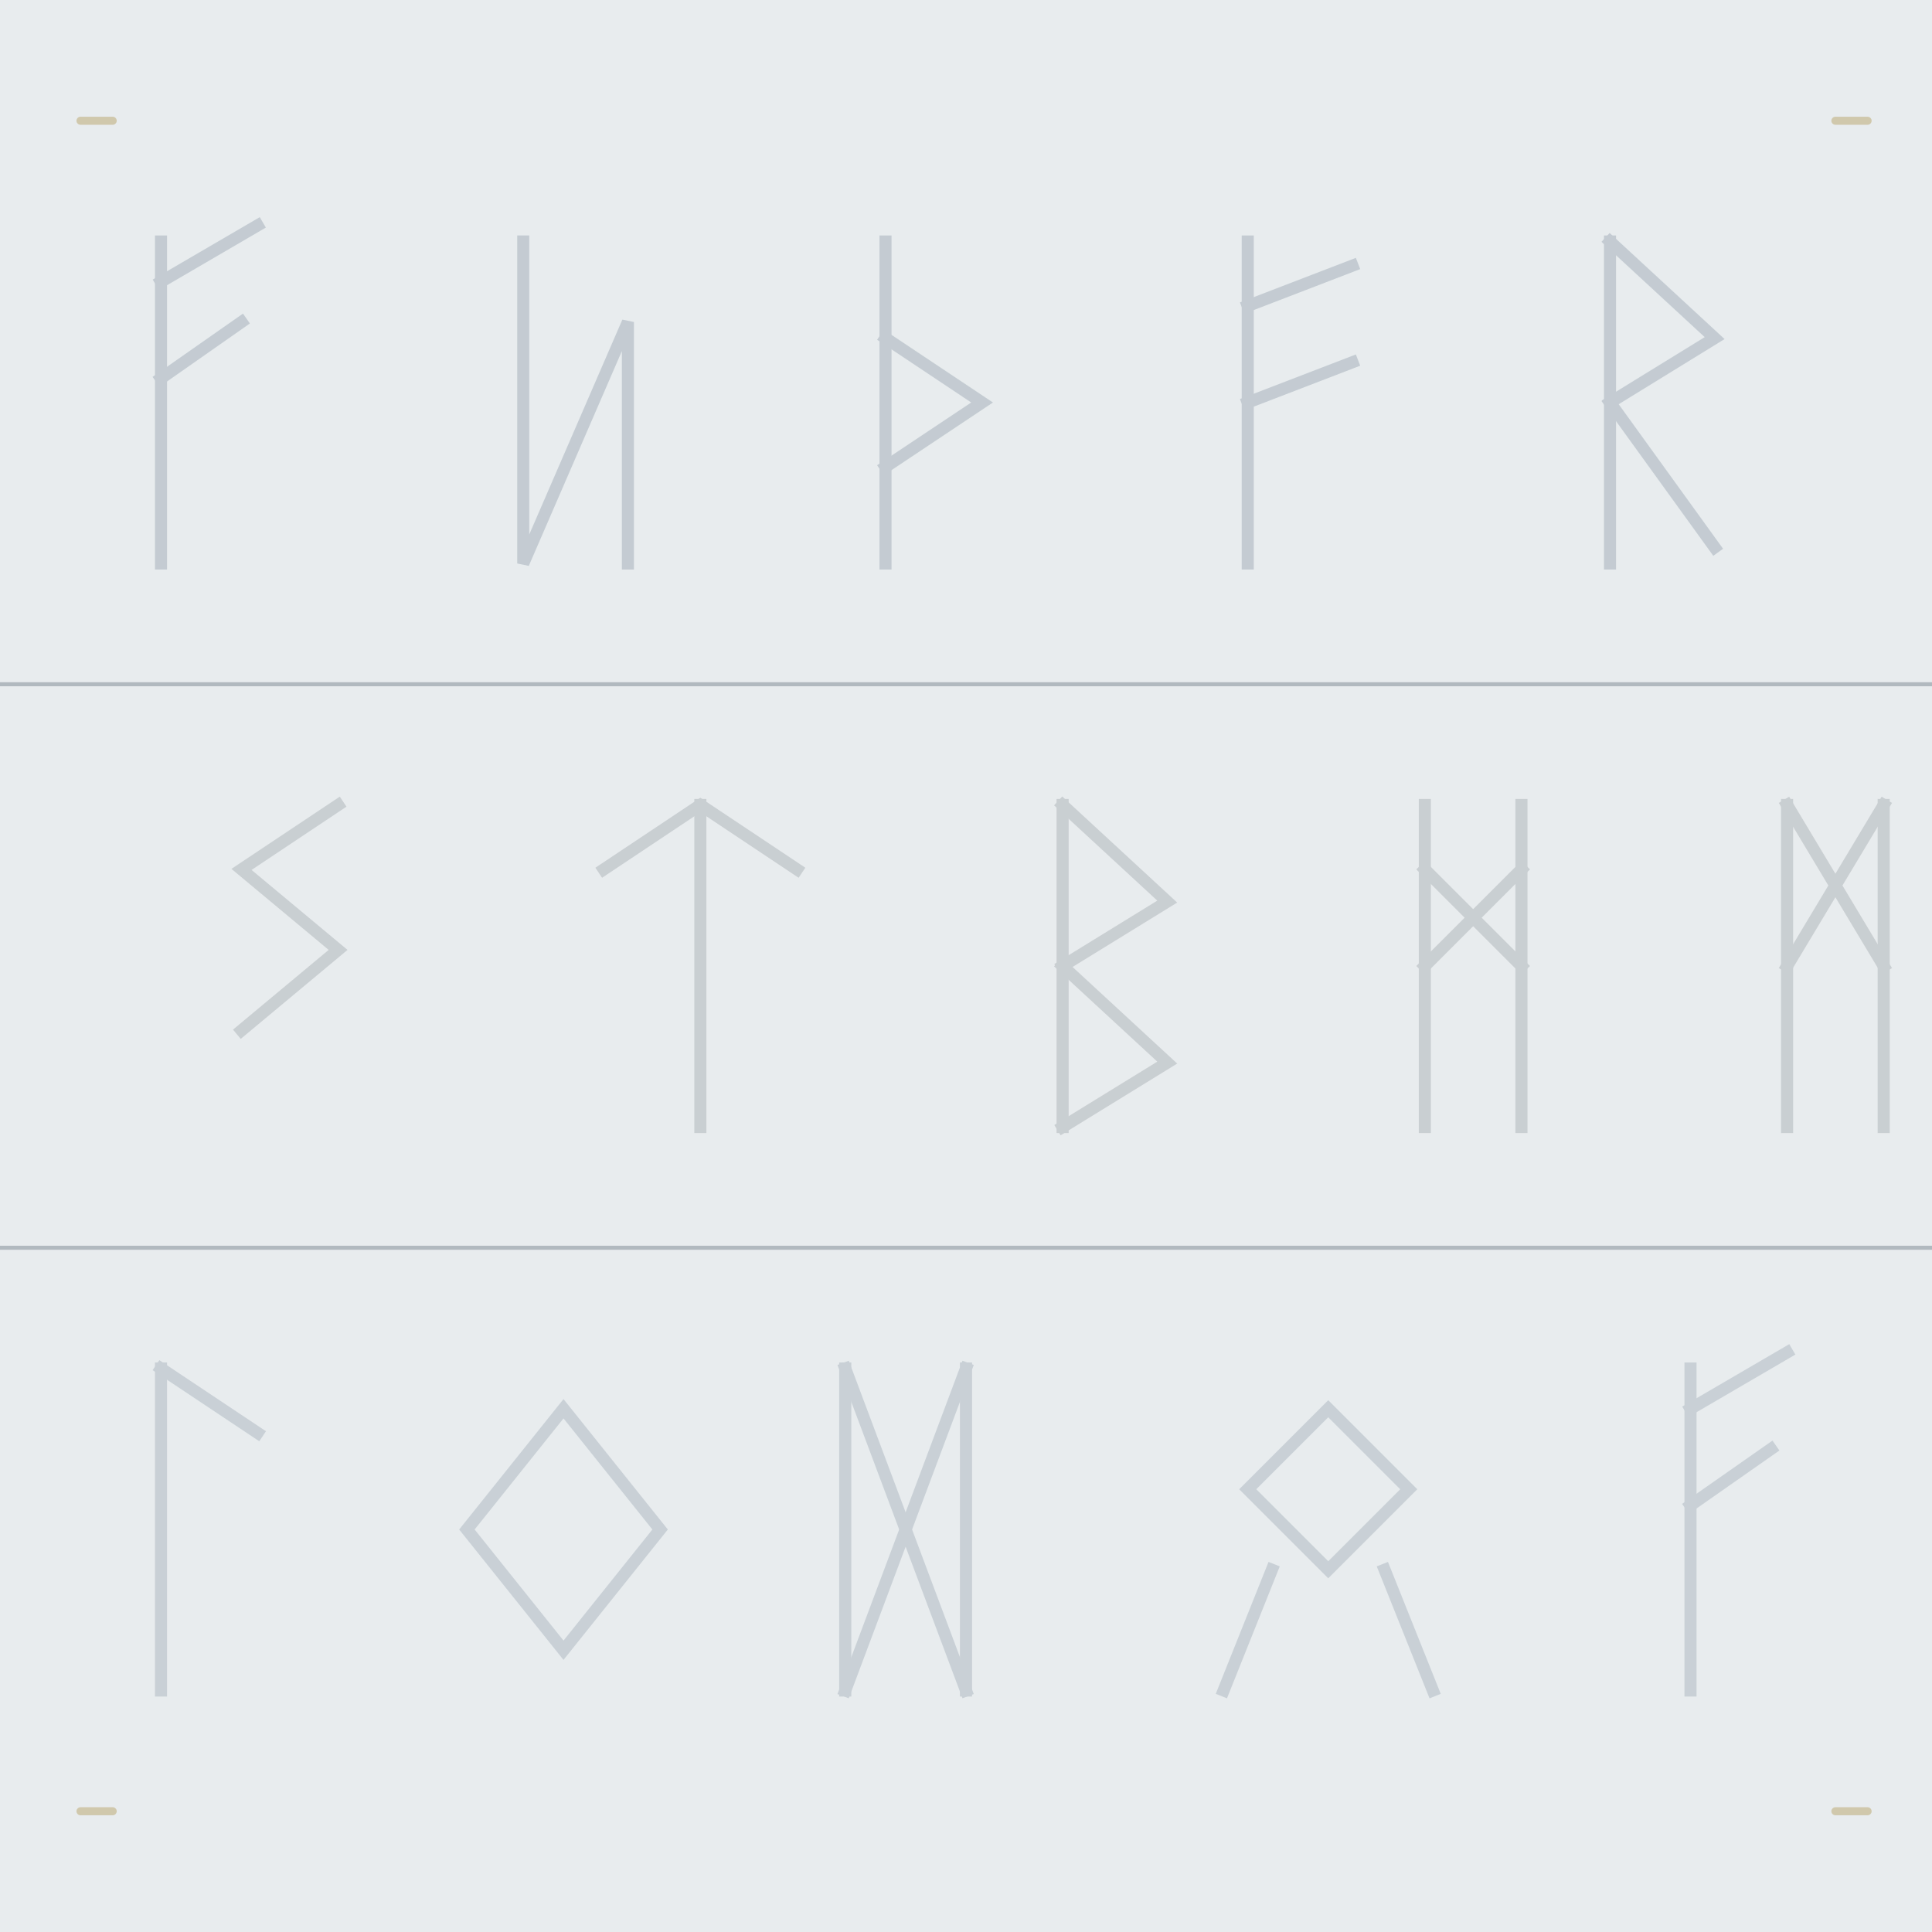
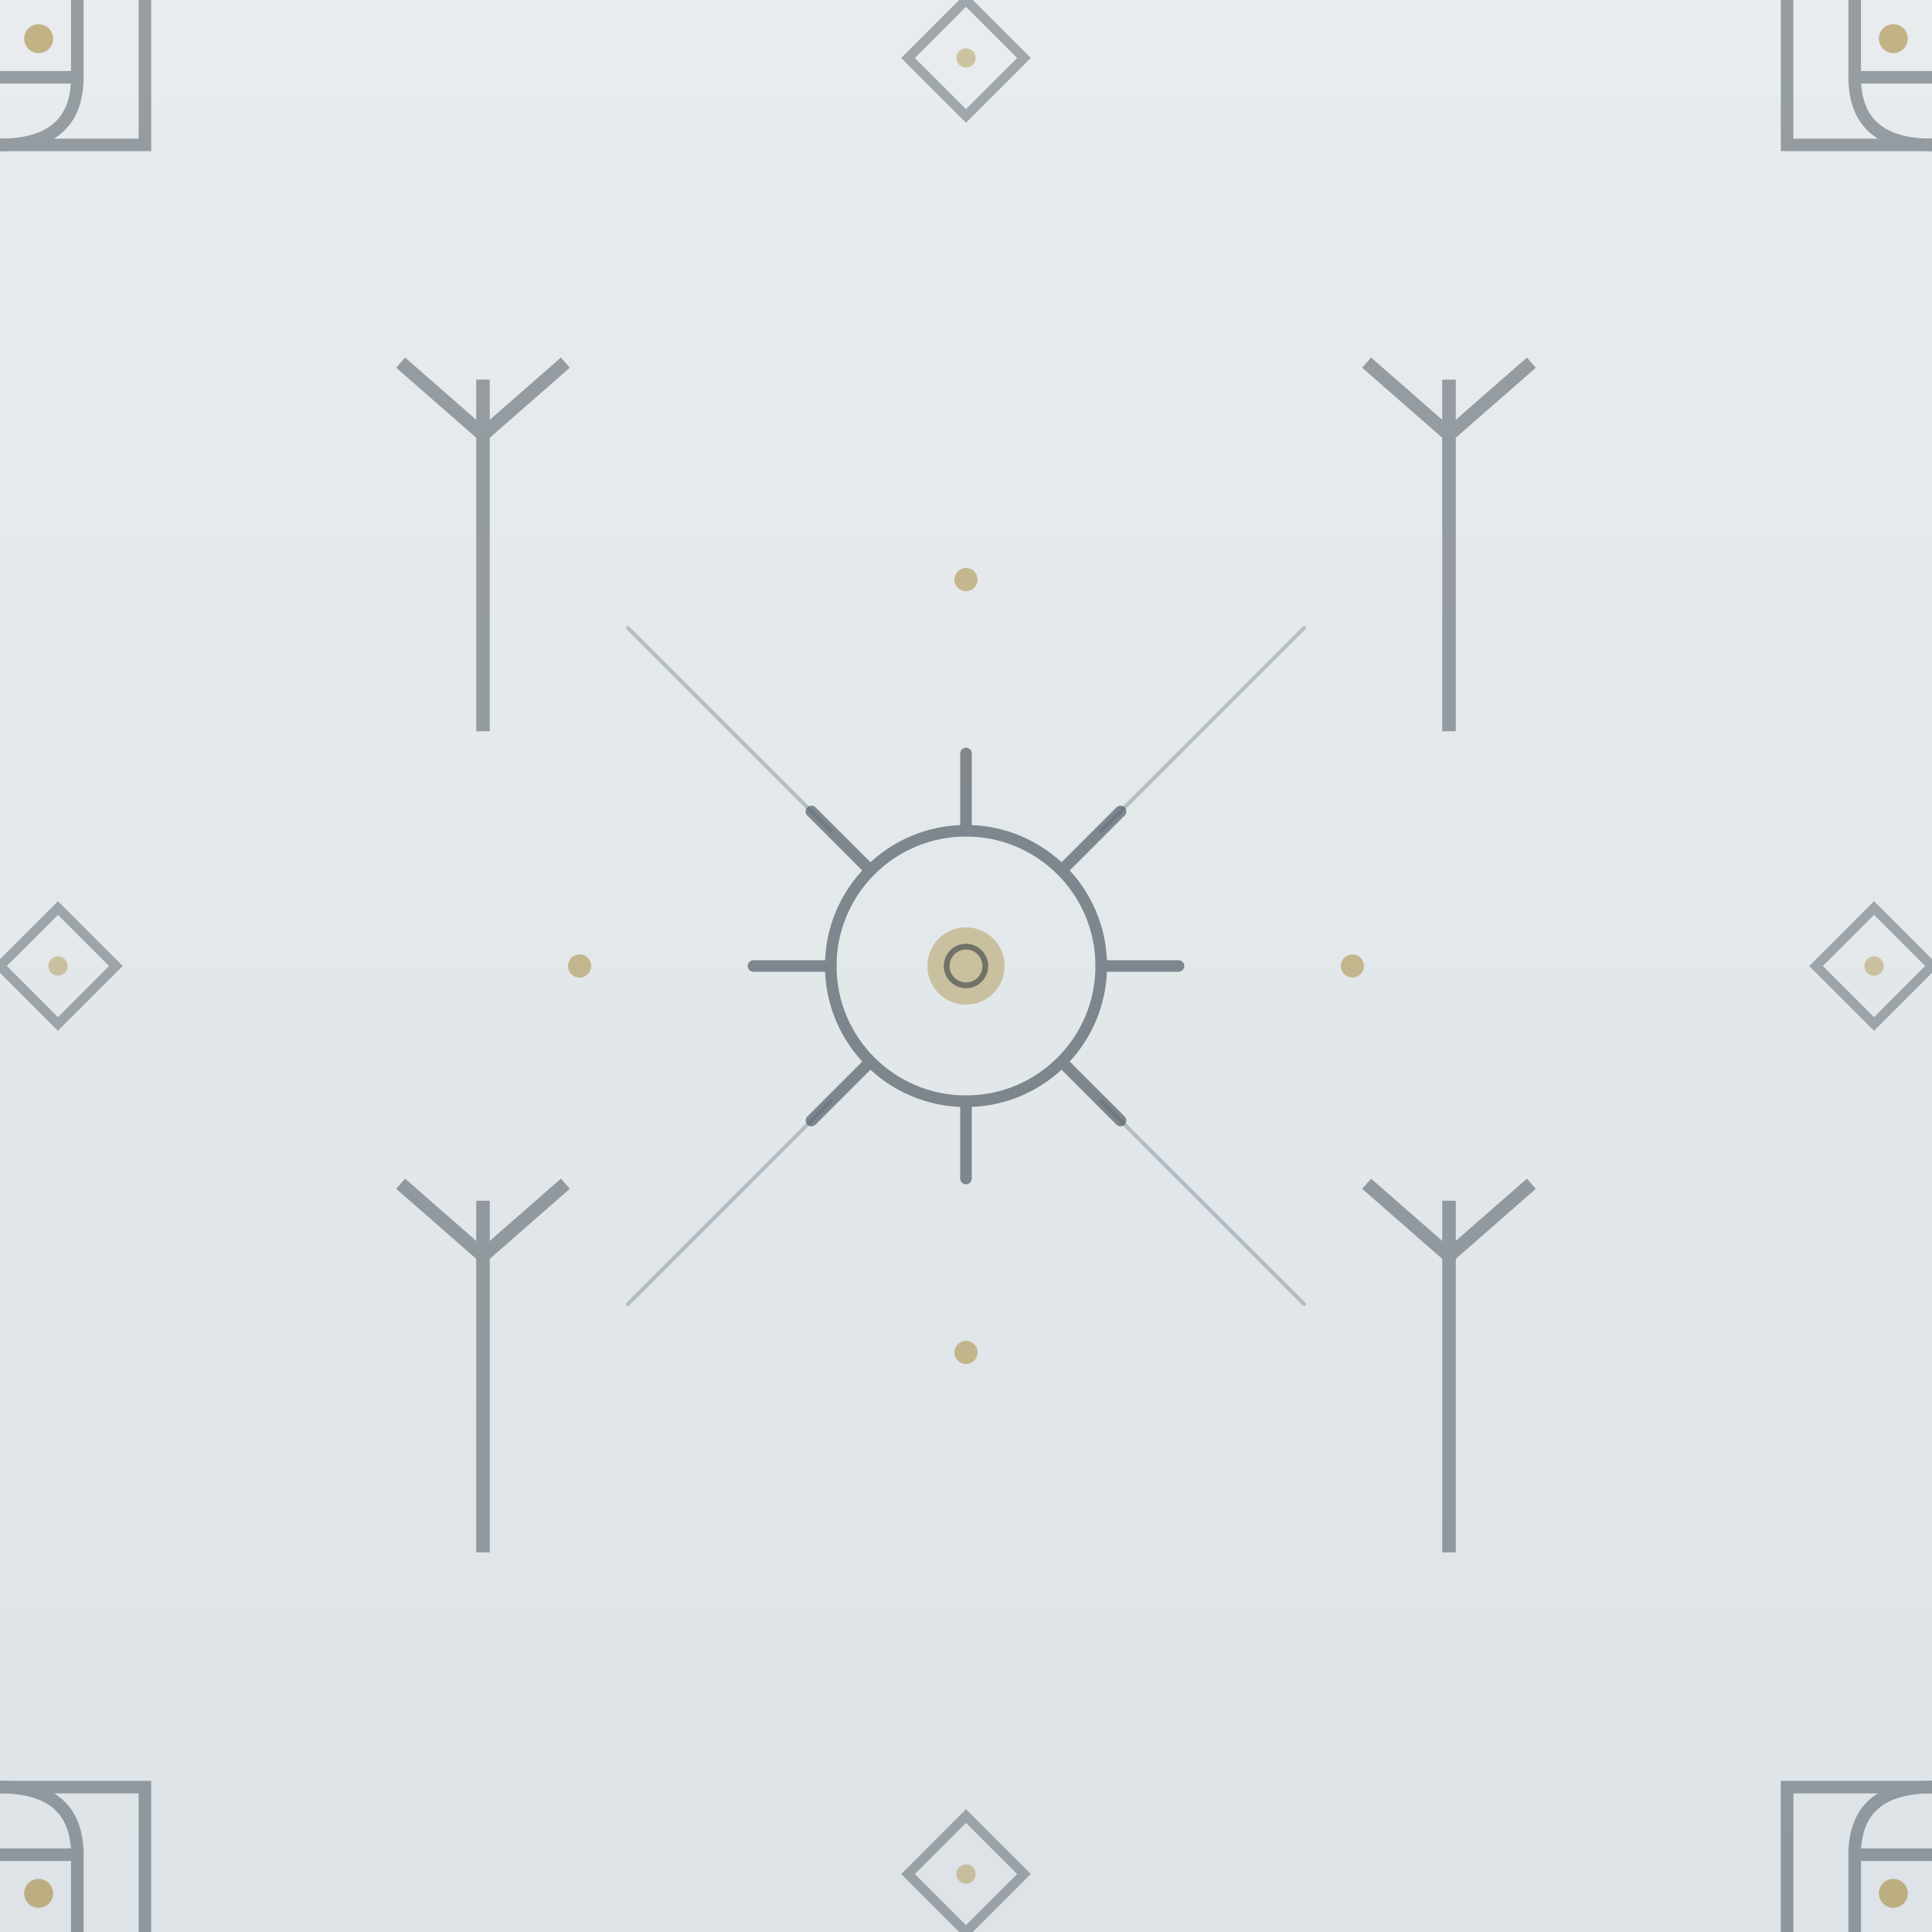
- <svg xmlns="http://www.w3.org/2000/svg" width="240" height="240" viewBox="0 0 240 240">
+ <svg xmlns="http://www.w3.org/2000/svg" width="200" height="200" viewBox="0 0 200 200">
  <defs>
-     <pattern id="runes" x="0" y="0" width="240" height="240" patternUnits="userSpaceOnUse">
-       <rect width="240" height="240" fill="#E8ECEE" />
-       <g stroke="#1F3A55" stroke-width="1.5" fill="none" opacity="0.18" stroke-linecap="square">
-         <path d="M 20 30 L 20 70" />
-         <path d="M 20 35 L 32 28" />
-         <path d="M 20 47 L 30 40" />
-         <path d="M 65 30 L 65 70 L 78 40 L 78 70" />
-         <path d="M 110 30 L 110 70" />
-         <path d="M 110 42 L 122 50 L 110 58" />
-         <path d="M 155 30 L 155 70" />
-         <path d="M 155 38 L 168 33" />
-         <path d="M 155 50 L 168 45" />
-         <path d="M 200 30 L 200 70" />
-         <path d="M 200 30 L 213 42 L 200 50" />
-         <path d="M 200 50 L 213 68" />
+     <pattern id="runes" x="0" y="0" width="200" height="200" patternUnits="userSpaceOnUse">
+       <rect width="200" height="200" fill="#E8ECEE" />
+       <rect width="200" height="200" fill="url(#tileGrad)" />
+       <g stroke="#1A2530" stroke-width="1.3" fill="none" opacity="0.4" stroke-linecap="round">
+         <path d="M 0 15 L 15 15 L 15 0" />
+         <path d="M 0 8 L 8 8 L 8 0" />
+         <path d="M 0 15 Q 8 15, 8 8" />
+         <path d="M 200 15 L 185 15 L 185 0" />
+         <path d="M 200 8 L 192 8 L 192 0" />
+         <path d="M 200 15 Q 192 15, 192 8" />
+         <path d="M 0 185 L 15 185 L 15 200" />
+         <path d="M 0 192 L 8 192 L 8 200" />
+         <path d="M 0 185 Q 8 185, 8 192" />
+         <path d="M 200 185 L 185 185 L 185 200" />
+         <path d="M 200 192 L 192 192 L 192 200" />
+         <path d="M 200 185 Q 192 185, 192 192" />
      </g>
-       <g stroke="#1A2530" stroke-width="1.5" fill="none" opacity="0.15" stroke-linecap="square">
-         <path d="M 42 100 L 30 108 L 42 118 L 30 128" />
-         <path d="M 87 100 L 87 140" />
-         <path d="M 75 108 L 87 100 L 99 108" />
-         <path d="M 132 100 L 132 140" />
-         <path d="M 132 100 L 145 112 L 132 120" />
-         <path d="M 132 120 L 145 132 L 132 140" />
-         <path d="M 177 100 L 177 140" />
-         <path d="M 189 100 L 189 140" />
-         <path d="M 177 108 L 189 120" />
-         <path d="M 189 108 L 177 120" />
-         <path d="M 222 100 L 222 140" />
-         <path d="M 234 100 L 234 140" />
-         <path d="M 222 100 L 234 120" />
-         <path d="M 234 100 L 222 120" />
+       <g fill="#A38430" opacity="0.55">
+         <circle cx="4" cy="4" r="1.5" />
+         <circle cx="196" cy="4" r="1.5" />
+         <circle cx="4" cy="196" r="1.5" />
+         <circle cx="196" cy="196" r="1.5" />
      </g>
-       <g stroke="#1F3A55" stroke-width="1.5" fill="none" opacity="0.16" stroke-linecap="square">
-         <path d="M 20 170 L 20 210" />
-         <path d="M 20 170 L 32 178" />
-         <path d="M 70 175 L 82 190 L 70 205 L 58 190 Z" />
-         <path d="M 105 170 L 105 210" />
-         <path d="M 120 170 L 120 210" />
-         <path d="M 105 170 L 120 210" />
-         <path d="M 120 170 L 105 210" />
-         <path d="M 165 175 L 175 185 L 165 195 L 155 185 Z" />
-         <path d="M 158 195 L 152 210" />
-         <path d="M 172 195 L 178 210" />
-         <path d="M 210 170 L 210 210" />
-         <path d="M 210 175 L 222 168" />
-         <path d="M 210 187 L 220 180" />
+       <g stroke="#1A2530" stroke-width="1" fill="none" opacity="0.35" stroke-linecap="round">
+         <path d="M 100 0 L 106 6 L 100 12 L 94 6 Z" />
+         <path d="M 100 200 L 106 194 L 100 188 L 94 194 Z" />
+         <path d="M 0 100 L 6 106 L 12 100 L 6 94 Z" />
+         <path d="M 200 100 L 194 106 L 188 100 L 194 94 Z" />
      </g>
-       <g stroke="#4A5A68" stroke-width="0.5" opacity="0.35">
-         <line x1="0" y1="85" x2="240" y2="85" />
-         <line x1="0" y1="155" x2="240" y2="155" />
+       <g fill="#A38430" opacity="0.4">
+         <circle cx="100" cy="6" r="1" />
+         <circle cx="100" cy="194" r="1" />
+         <circle cx="6" cy="100" r="1" />
+         <circle cx="194" cy="100" r="1" />
      </g>
-       <g stroke="#A38430" stroke-width="1" opacity="0.35" stroke-linecap="round">
-         <line x1="10" y1="15" x2="14" y2="15" />
-         <line x1="228" y1="15" x2="232" y2="15" />
-         <line x1="10" y1="225" x2="14" y2="225" />
-         <line x1="228" y1="225" x2="232" y2="225" />
+       <g stroke="#1A2530" stroke-width="1.4" fill="none" opacity="0.4" stroke-linecap="square">
+         <path d="M 50 40 L 50 75" />
+         <path d="M 50 45 L 42 38" />
+         <path d="M 50 45 L 58 38" />
+         <path d="M 150 40 L 150 75" />
+         <path d="M 150 45 L 142 38" />
+         <path d="M 150 45 L 158 38" />
+         <path d="M 50 125 L 50 160" />
+         <path d="M 50 130 L 42 123" />
+         <path d="M 50 130 L 58 123" />
+         <path d="M 150 125 L 150 160" />
+         <path d="M 150 130 L 142 123" />
+         <path d="M 150 130 L 158 123" />
+       </g>
+       <g stroke="#1A2530" stroke-width="1.2" fill="none" opacity="0.5" stroke-linecap="round">
+         <circle cx="100" cy="100" r="14" />
+         <path d="M 100 86 L 100 78 M 100 114 L 100 122" />
+         <path d="M 86 100 L 78 100 M 114 100 L 122 100" />
+         <path d="M 90 90 L 84 84 M 110 110 L 116 116" />
+         <path d="M 110 90 L 116 84 M 90 110 L 84 116" />
+       </g>
+       <circle cx="100" cy="100" r="4" fill="#A38430" opacity="0.4" />
+       <circle cx="100" cy="100" r="2" fill="none" stroke="#1A2530" stroke-width="0.6" opacity="0.5" />
+       <g fill="#A38430" opacity="0.5">
+         <circle cx="100" cy="60" r="1.2" />
+         <circle cx="100" cy="140" r="1.2" />
+         <circle cx="60" cy="100" r="1.2" />
+         <circle cx="140" cy="100" r="1.2" />
+       </g>
+       <g stroke="#4A5A68" stroke-width="0.4" opacity="0.3" stroke-linecap="round">
+         <line x1="86" y1="86" x2="65" y2="65" />
+         <line x1="114" y1="86" x2="135" y2="65" />
+         <line x1="86" y1="114" x2="65" y2="135" />
+         <line x1="114" y1="114" x2="135" y2="135" />
      </g>
    </pattern>
+     <linearGradient id="tileGrad" x1="0" y1="0" x2="0" y2="1">
+       <stop offset="0" stop-color="#E8ECEE" stop-opacity="1" />
+       <stop offset="1" stop-color="#DDE3E7" stop-opacity="1" />
+     </linearGradient>
  </defs>
-   <rect width="240" height="240" fill="url(#runes)" />
+   <rect width="200" height="200" fill="url(#runes)" />
</svg>
